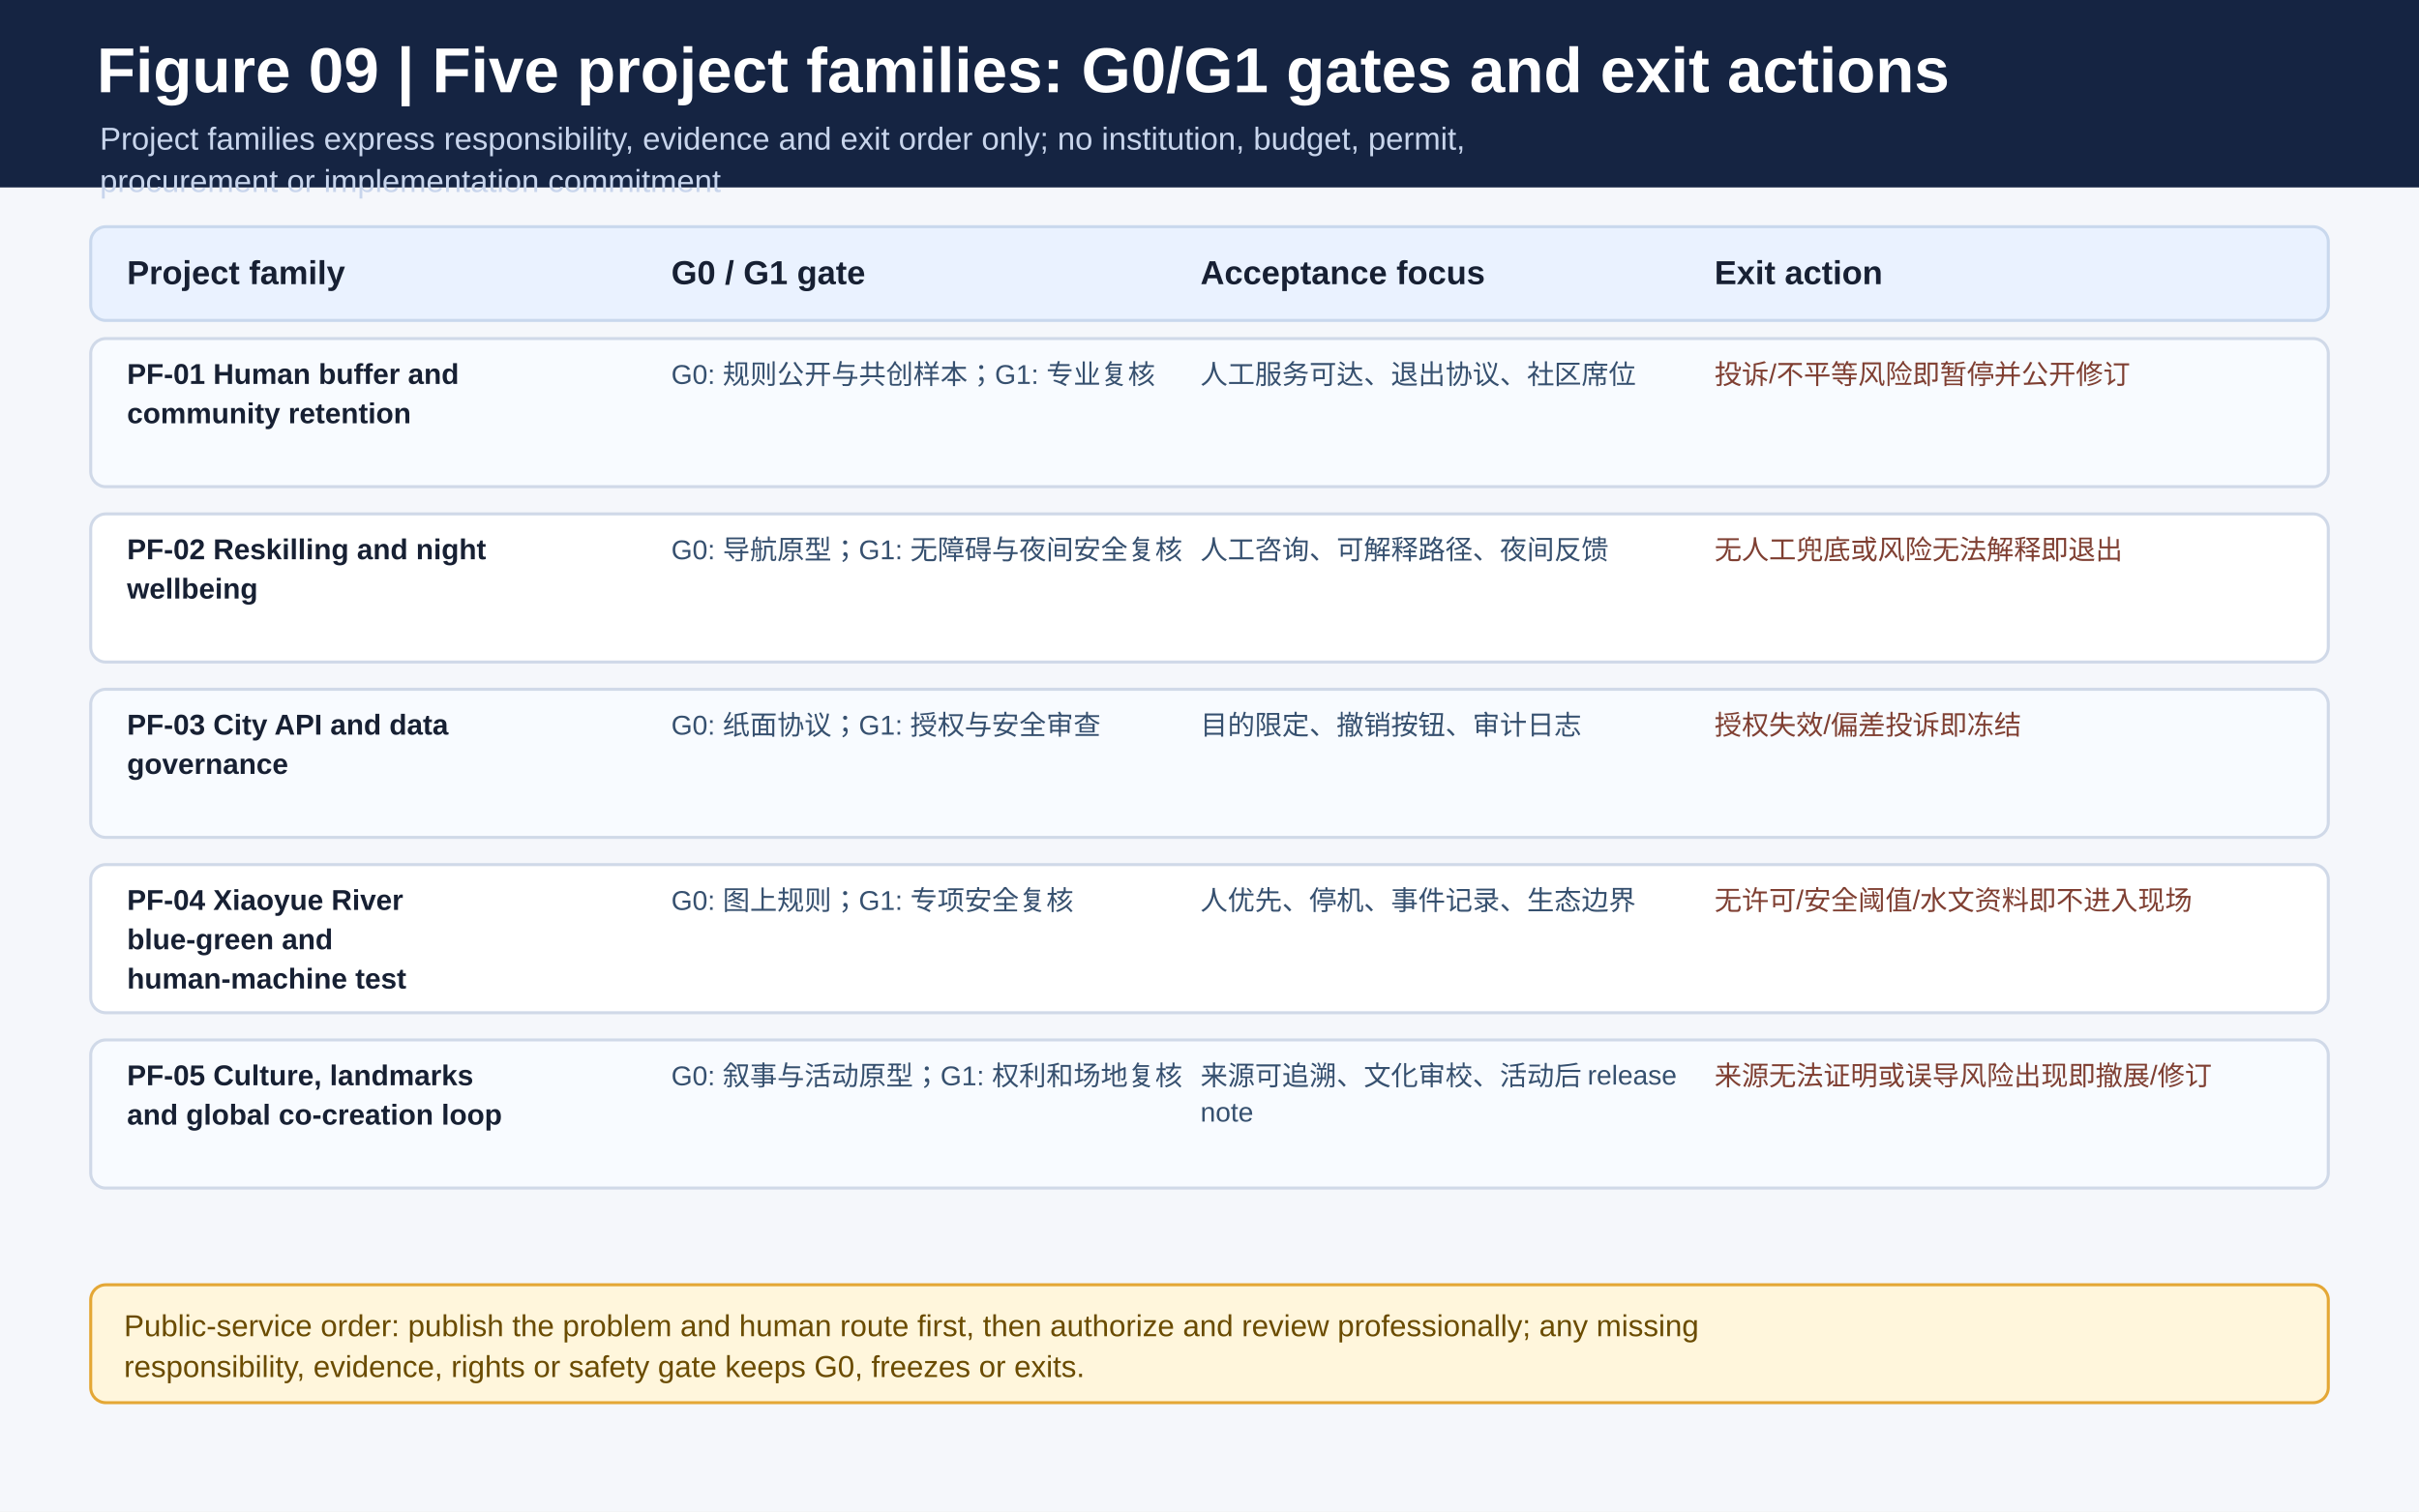
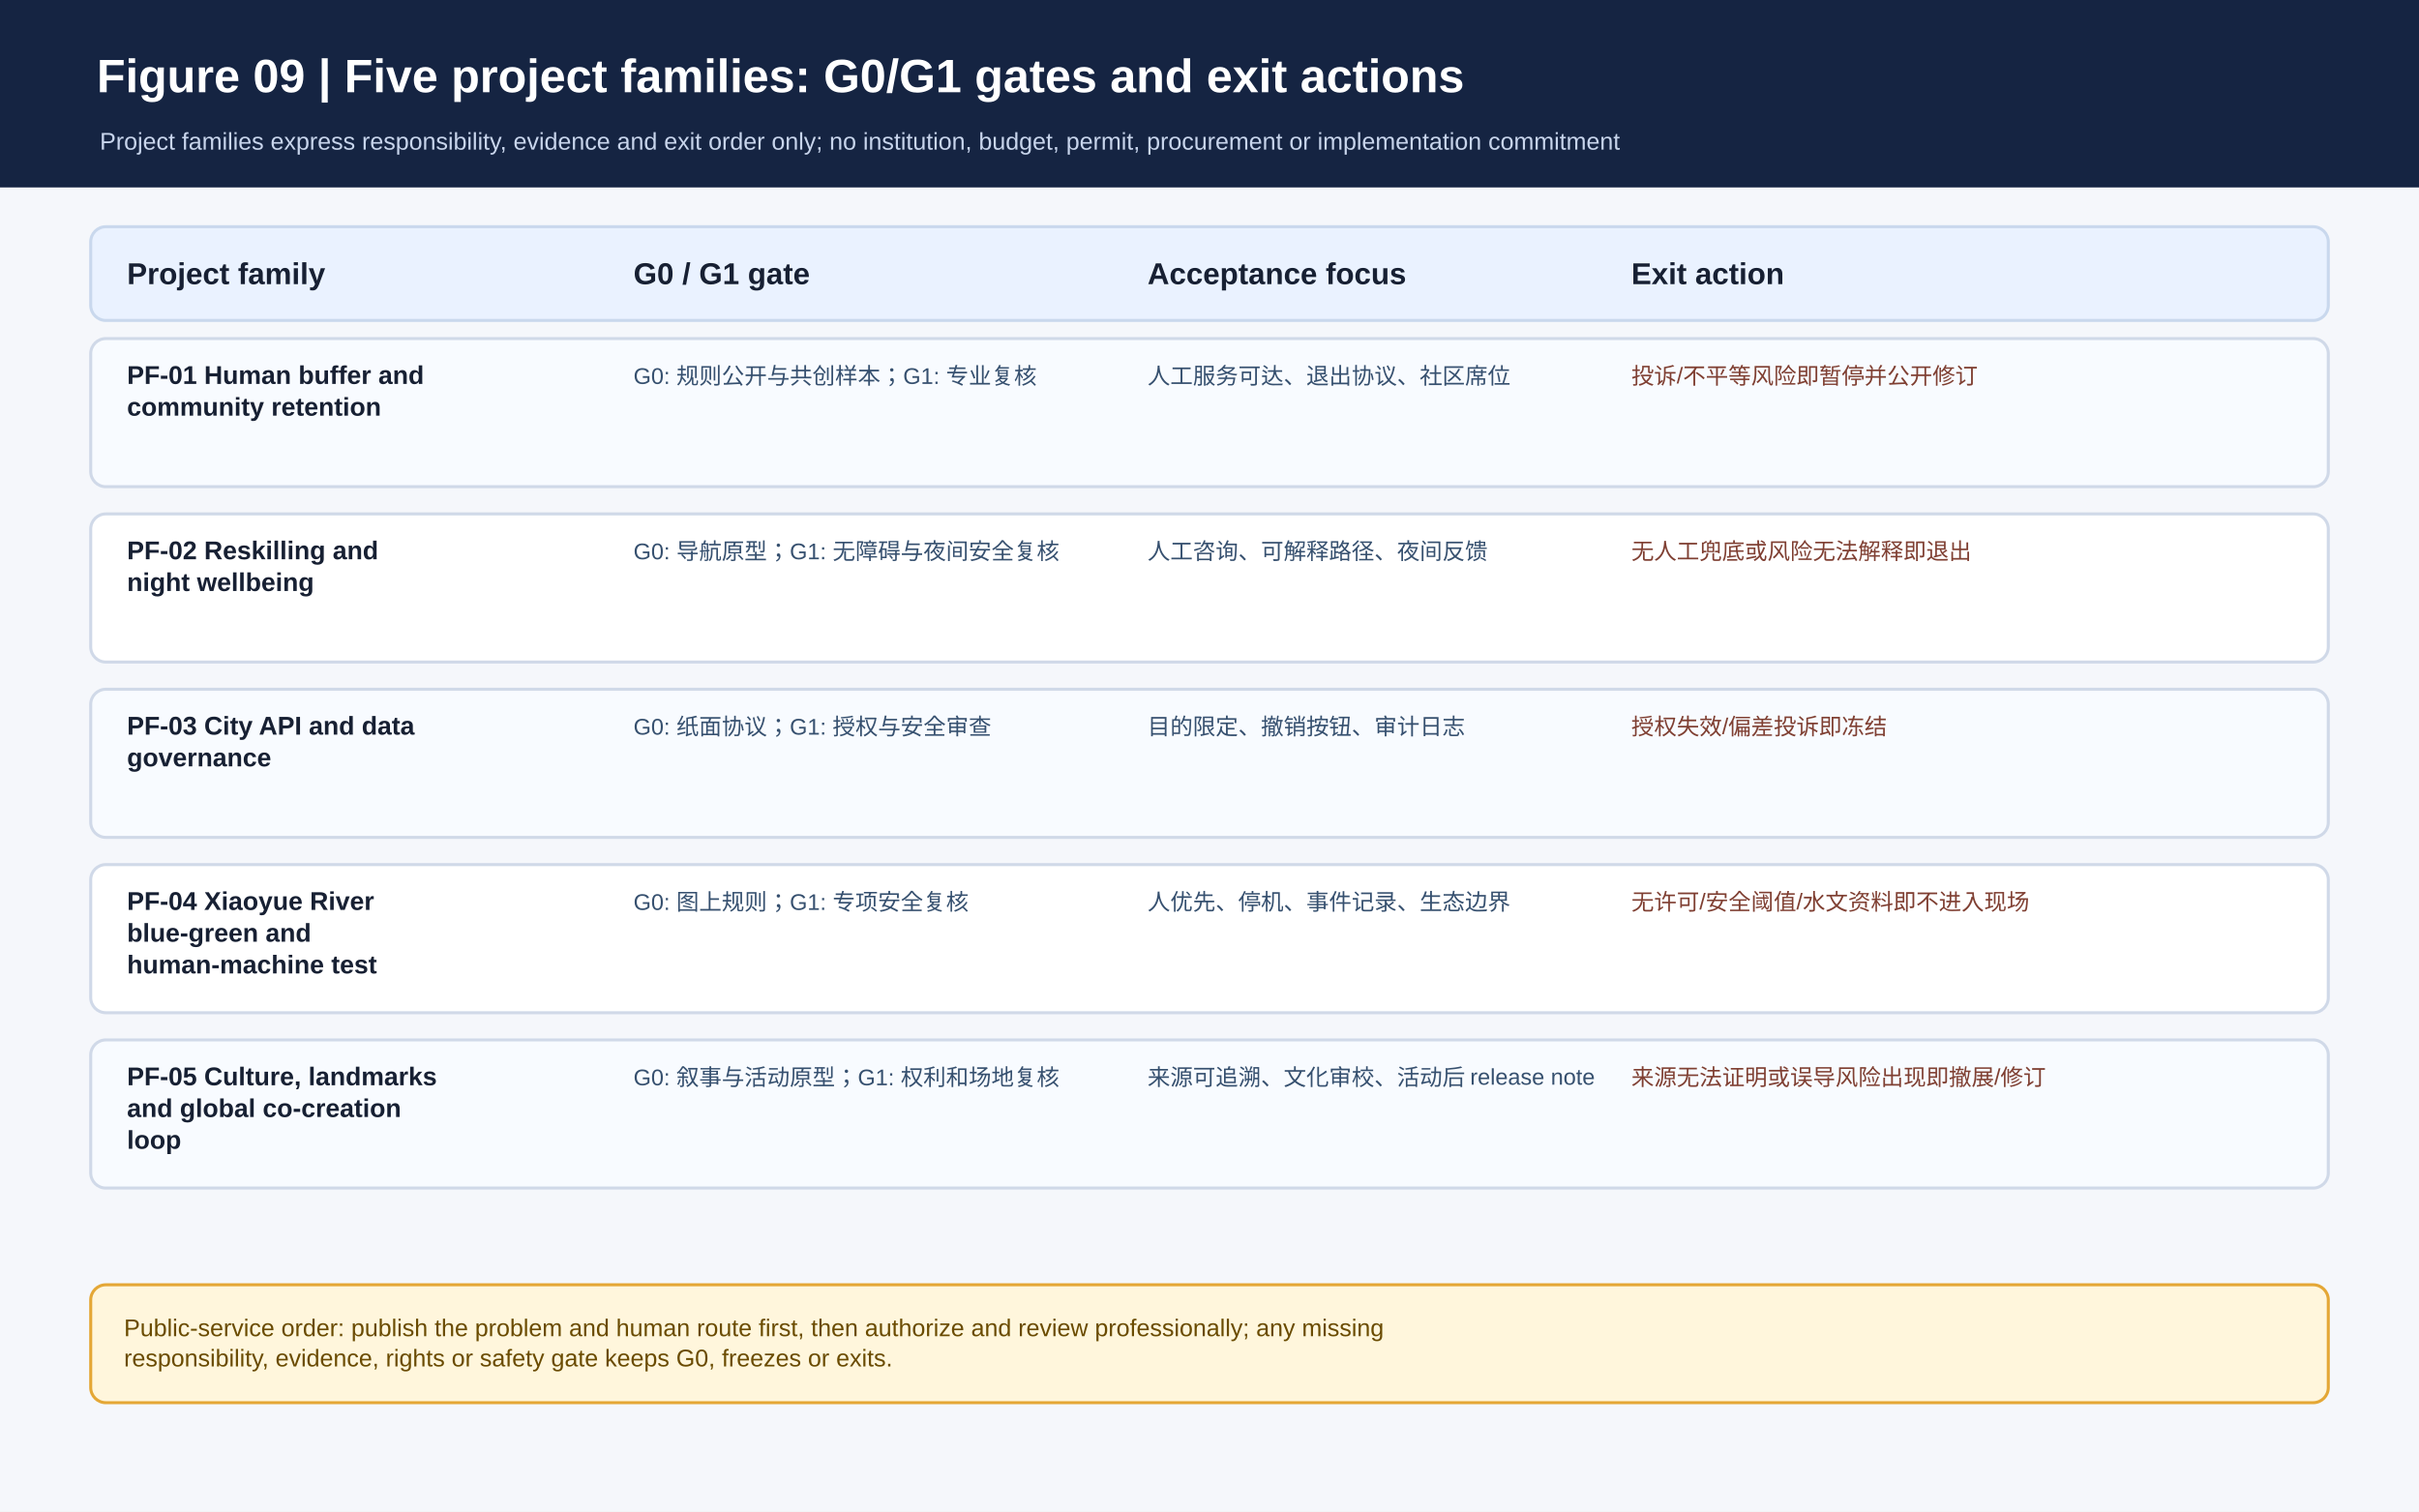
<svg xmlns="http://www.w3.org/2000/svg" width="1600" height="1000" viewBox="0 0 1600 1000" role="img" aria-labelledby="title desc">
  <rect width="1600" height="1000" fill="#f5f7fb" />
  <rect x="0" y="0" width="1600" height="124" rx="0" fill="#152442" stroke="none" stroke-width="2" />
-   <text x="64" y="61" fill="#ffffff" font-family="Arial,sans-serif" font-size="42" font-weight="700" text-anchor="start">
+   <text x="64" y="61" fill="#ffffff" font-family="Arial,sans-serif" font-size="31" font-weight="700" text-anchor="start">
    <tspan x="64" dy="0">Figure 09 | Five project families: G0/G1 gates and exit actions</tspan>
  </text>
-   <text x="66" y="99" fill="#c8d5ec" font-family="Arial,sans-serif" font-size="21" font-weight="400" text-anchor="start">
-     <tspan x="66" dy="0">Project families express responsibility, evidence and exit order only; no institution, budget, permit,</tspan>
-     <tspan x="66" dy="28">procurement or implementation commitment</tspan>
+   <text x="66" y="99" fill="#c8d5ec" font-family="Arial,sans-serif" font-size="16" font-weight="400" text-anchor="start">
+     <tspan x="66" dy="0">Project families express responsibility, evidence and exit order only; no institution, budget, permit, procurement or implementation commitment</tspan>
  </text>
  <rect x="60" y="150" width="1480" height="62" rx="10" fill="#eaf2ff" stroke="#c9d8ed" stroke-width="2" />
-   <text x="84" y="188" fill="#172033" font-family="Arial,sans-serif" font-size="22" font-weight="700" text-anchor="start">
+   <text x="84" y="188" fill="#172033" font-family="Arial,sans-serif" font-size="20" font-weight="700" text-anchor="start">
    <tspan x="84" dy="0">Project family</tspan>
  </text>
-   <text x="444" y="188" fill="#172033" font-family="Arial,sans-serif" font-size="22" font-weight="700" text-anchor="start">
-     <tspan x="444" dy="0">G0 / G1 gate</tspan>
+   <text x="419" y="188" fill="#172033" font-family="Arial,sans-serif" font-size="20" font-weight="700" text-anchor="start">
+     <tspan x="419" dy="0">G0 / G1 gate</tspan>
  </text>
-   <text x="794" y="188" fill="#172033" font-family="Arial,sans-serif" font-size="22" font-weight="700" text-anchor="start">
-     <tspan x="794" dy="0">Acceptance focus</tspan>
+   <text x="759" y="188" fill="#172033" font-family="Arial,sans-serif" font-size="20" font-weight="700" text-anchor="start">
+     <tspan x="759" dy="0">Acceptance focus</tspan>
  </text>
-   <text x="1134" y="188" fill="#172033" font-family="Arial,sans-serif" font-size="22" font-weight="700" text-anchor="start">
-     <tspan x="1134" dy="0">Exit action</tspan>
+   <text x="1079" y="188" fill="#172033" font-family="Arial,sans-serif" font-size="20" font-weight="700" text-anchor="start">
+     <tspan x="1079" dy="0">Exit action</tspan>
  </text>
  <rect x="60" y="224" width="1480" height="98" rx="10" fill="#f8fbff" stroke="#d0d9e8" stroke-width="2" />
-   <text x="84" y="254" fill="#172033" font-family="Arial,sans-serif" font-size="19" font-weight="700" text-anchor="start">
+   <text x="84" y="254" fill="#172033" font-family="Arial,sans-serif" font-size="17" font-weight="700" text-anchor="start">
    <tspan x="84" dy="0">PF-01 Human buffer and</tspan>
-     <tspan x="84" dy="26">community retention</tspan>
+     <tspan x="84" dy="21">community retention</tspan>
  </text>
-   <text x="444" y="254" fill="#36506f" font-family="Arial,sans-serif" font-size="18" font-weight="400" text-anchor="start">
-     <tspan x="444" dy="0">G0: 规则公开与共创样本；G1: 专业复核</tspan>
+   <text x="419" y="254" fill="#36506f" font-family="Arial,sans-serif" font-size="15" font-weight="400" text-anchor="start">
+     <tspan x="419" dy="0">G0: 规则公开与共创样本；G1: 专业复核</tspan>
  </text>
-   <text x="794" y="254" fill="#36506f" font-family="Arial,sans-serif" font-size="18" font-weight="400" text-anchor="start">
-     <tspan x="794" dy="0">人工服务可达、退出协议、社区席位</tspan>
+   <text x="759" y="254" fill="#36506f" font-family="Arial,sans-serif" font-size="15" font-weight="400" text-anchor="start">
+     <tspan x="759" dy="0">人工服务可达、退出协议、社区席位</tspan>
  </text>
-   <text x="1134" y="254" fill="#7f3f32" font-family="Arial,sans-serif" font-size="18" font-weight="400" text-anchor="start">
-     <tspan x="1134" dy="0">投诉/不平等风险即暂停并公开修订</tspan>
+   <text x="1079" y="254" fill="#7f3f32" font-family="Arial,sans-serif" font-size="15" font-weight="400" text-anchor="start">
+     <tspan x="1079" dy="0">投诉/不平等风险即暂停并公开修订</tspan>
  </text>
  <rect x="60" y="340" width="1480" height="98" rx="10" fill="#ffffff" stroke="#d0d9e8" stroke-width="2" />
-   <text x="84" y="370" fill="#172033" font-family="Arial,sans-serif" font-size="19" font-weight="700" text-anchor="start">
-     <tspan x="84" dy="0">PF-02 Reskilling and night</tspan>
-     <tspan x="84" dy="26">wellbeing</tspan>
+   <text x="84" y="370" fill="#172033" font-family="Arial,sans-serif" font-size="17" font-weight="700" text-anchor="start">
+     <tspan x="84" dy="0">PF-02 Reskilling and</tspan>
+     <tspan x="84" dy="21">night wellbeing</tspan>
  </text>
-   <text x="444" y="370" fill="#36506f" font-family="Arial,sans-serif" font-size="18" font-weight="400" text-anchor="start">
-     <tspan x="444" dy="0">G0: 导航原型；G1: 无障碍与夜间安全复核</tspan>
+   <text x="419" y="370" fill="#36506f" font-family="Arial,sans-serif" font-size="15" font-weight="400" text-anchor="start">
+     <tspan x="419" dy="0">G0: 导航原型；G1: 无障碍与夜间安全复核</tspan>
  </text>
-   <text x="794" y="370" fill="#36506f" font-family="Arial,sans-serif" font-size="18" font-weight="400" text-anchor="start">
-     <tspan x="794" dy="0">人工咨询、可解释路径、夜间反馈</tspan>
+   <text x="759" y="370" fill="#36506f" font-family="Arial,sans-serif" font-size="15" font-weight="400" text-anchor="start">
+     <tspan x="759" dy="0">人工咨询、可解释路径、夜间反馈</tspan>
  </text>
-   <text x="1134" y="370" fill="#7f3f32" font-family="Arial,sans-serif" font-size="18" font-weight="400" text-anchor="start">
-     <tspan x="1134" dy="0">无人工兜底或风险无法解释即退出</tspan>
+   <text x="1079" y="370" fill="#7f3f32" font-family="Arial,sans-serif" font-size="15" font-weight="400" text-anchor="start">
+     <tspan x="1079" dy="0">无人工兜底或风险无法解释即退出</tspan>
  </text>
  <rect x="60" y="456" width="1480" height="98" rx="10" fill="#f8fbff" stroke="#d0d9e8" stroke-width="2" />
-   <text x="84" y="486" fill="#172033" font-family="Arial,sans-serif" font-size="19" font-weight="700" text-anchor="start">
+   <text x="84" y="486" fill="#172033" font-family="Arial,sans-serif" font-size="17" font-weight="700" text-anchor="start">
    <tspan x="84" dy="0">PF-03 City API and data</tspan>
-     <tspan x="84" dy="26">governance</tspan>
+     <tspan x="84" dy="21">governance</tspan>
  </text>
-   <text x="444" y="486" fill="#36506f" font-family="Arial,sans-serif" font-size="18" font-weight="400" text-anchor="start">
-     <tspan x="444" dy="0">G0: 纸面协议；G1: 授权与安全审查</tspan>
+   <text x="419" y="486" fill="#36506f" font-family="Arial,sans-serif" font-size="15" font-weight="400" text-anchor="start">
+     <tspan x="419" dy="0">G0: 纸面协议；G1: 授权与安全审查</tspan>
  </text>
-   <text x="794" y="486" fill="#36506f" font-family="Arial,sans-serif" font-size="18" font-weight="400" text-anchor="start">
-     <tspan x="794" dy="0">目的限定、撤销按钮、审计日志</tspan>
+   <text x="759" y="486" fill="#36506f" font-family="Arial,sans-serif" font-size="15" font-weight="400" text-anchor="start">
+     <tspan x="759" dy="0">目的限定、撤销按钮、审计日志</tspan>
  </text>
-   <text x="1134" y="486" fill="#7f3f32" font-family="Arial,sans-serif" font-size="18" font-weight="400" text-anchor="start">
-     <tspan x="1134" dy="0">授权失效/偏差投诉即冻结</tspan>
+   <text x="1079" y="486" fill="#7f3f32" font-family="Arial,sans-serif" font-size="15" font-weight="400" text-anchor="start">
+     <tspan x="1079" dy="0">授权失效/偏差投诉即冻结</tspan>
  </text>
  <rect x="60" y="572" width="1480" height="98" rx="10" fill="#ffffff" stroke="#d0d9e8" stroke-width="2" />
-   <text x="84" y="602" fill="#172033" font-family="Arial,sans-serif" font-size="19" font-weight="700" text-anchor="start">
+   <text x="84" y="602" fill="#172033" font-family="Arial,sans-serif" font-size="17" font-weight="700" text-anchor="start">
    <tspan x="84" dy="0">PF-04 Xiaoyue River</tspan>
-     <tspan x="84" dy="26">blue-green and</tspan>
-     <tspan x="84" dy="26">human-machine test</tspan>
+     <tspan x="84" dy="21">blue-green and</tspan>
+     <tspan x="84" dy="21">human-machine test</tspan>
  </text>
-   <text x="444" y="602" fill="#36506f" font-family="Arial,sans-serif" font-size="18" font-weight="400" text-anchor="start">
-     <tspan x="444" dy="0">G0: 图上规则；G1: 专项安全复核</tspan>
+   <text x="419" y="602" fill="#36506f" font-family="Arial,sans-serif" font-size="15" font-weight="400" text-anchor="start">
+     <tspan x="419" dy="0">G0: 图上规则；G1: 专项安全复核</tspan>
  </text>
-   <text x="794" y="602" fill="#36506f" font-family="Arial,sans-serif" font-size="18" font-weight="400" text-anchor="start">
-     <tspan x="794" dy="0">人优先、停机、事件记录、生态边界</tspan>
+   <text x="759" y="602" fill="#36506f" font-family="Arial,sans-serif" font-size="15" font-weight="400" text-anchor="start">
+     <tspan x="759" dy="0">人优先、停机、事件记录、生态边界</tspan>
  </text>
-   <text x="1134" y="602" fill="#7f3f32" font-family="Arial,sans-serif" font-size="18" font-weight="400" text-anchor="start">
-     <tspan x="1134" dy="0">无许可/安全阈值/水文资料即不进入现场</tspan>
+   <text x="1079" y="602" fill="#7f3f32" font-family="Arial,sans-serif" font-size="15" font-weight="400" text-anchor="start">
+     <tspan x="1079" dy="0">无许可/安全阈值/水文资料即不进入现场</tspan>
  </text>
  <rect x="60" y="688" width="1480" height="98" rx="10" fill="#f8fbff" stroke="#d0d9e8" stroke-width="2" />
-   <text x="84" y="718" fill="#172033" font-family="Arial,sans-serif" font-size="19" font-weight="700" text-anchor="start">
+   <text x="84" y="718" fill="#172033" font-family="Arial,sans-serif" font-size="17" font-weight="700" text-anchor="start">
    <tspan x="84" dy="0">PF-05 Culture, landmarks</tspan>
-     <tspan x="84" dy="26">and global co-creation loop</tspan>
+     <tspan x="84" dy="21">and global co-creation</tspan>
+     <tspan x="84" dy="21">loop</tspan>
  </text>
-   <text x="444" y="718" fill="#36506f" font-family="Arial,sans-serif" font-size="18" font-weight="400" text-anchor="start">
-     <tspan x="444" dy="0">G0: 叙事与活动原型；G1: 权利和场地复核</tspan>
+   <text x="419" y="718" fill="#36506f" font-family="Arial,sans-serif" font-size="15" font-weight="400" text-anchor="start">
+     <tspan x="419" dy="0">G0: 叙事与活动原型；G1: 权利和场地复核</tspan>
  </text>
-   <text x="794" y="718" fill="#36506f" font-family="Arial,sans-serif" font-size="18" font-weight="400" text-anchor="start">
-     <tspan x="794" dy="0">来源可追溯、文化审校、活动后 release</tspan>
-     <tspan x="794" dy="24">note</tspan>
+   <text x="759" y="718" fill="#36506f" font-family="Arial,sans-serif" font-size="15" font-weight="400" text-anchor="start">
+     <tspan x="759" dy="0">来源可追溯、文化审校、活动后 release note</tspan>
  </text>
-   <text x="1134" y="718" fill="#7f3f32" font-family="Arial,sans-serif" font-size="18" font-weight="400" text-anchor="start">
-     <tspan x="1134" dy="0">来源无法证明或误导风险出现即撤展/修订</tspan>
+   <text x="1079" y="718" fill="#7f3f32" font-family="Arial,sans-serif" font-size="15" font-weight="400" text-anchor="start">
+     <tspan x="1079" dy="0">来源无法证明或误导风险出现即撤展/修订</tspan>
  </text>
  <rect x="60" y="850" width="1480" height="78" rx="10" fill="#fff6dc" stroke="#e4a735" stroke-width="2" />
-   <text x="82" y="884" fill="#6a4b00" font-family="Arial,sans-serif" font-size="20" font-weight="400" text-anchor="start">
+   <text x="82" y="884" fill="#6a4b00" font-family="Arial,sans-serif" font-size="16" font-weight="400" text-anchor="start">
    <tspan x="82" dy="0">Public-service order: publish the problem and human route first, then authorize and review professionally; any missing</tspan>
-     <tspan x="82" dy="27">responsibility, evidence, rights or safety gate keeps G0, freezes or exits.</tspan>
+     <tspan x="82" dy="20">responsibility, evidence, rights or safety gate keeps G0, freezes or exits.</tspan>
  </text>
</svg>
